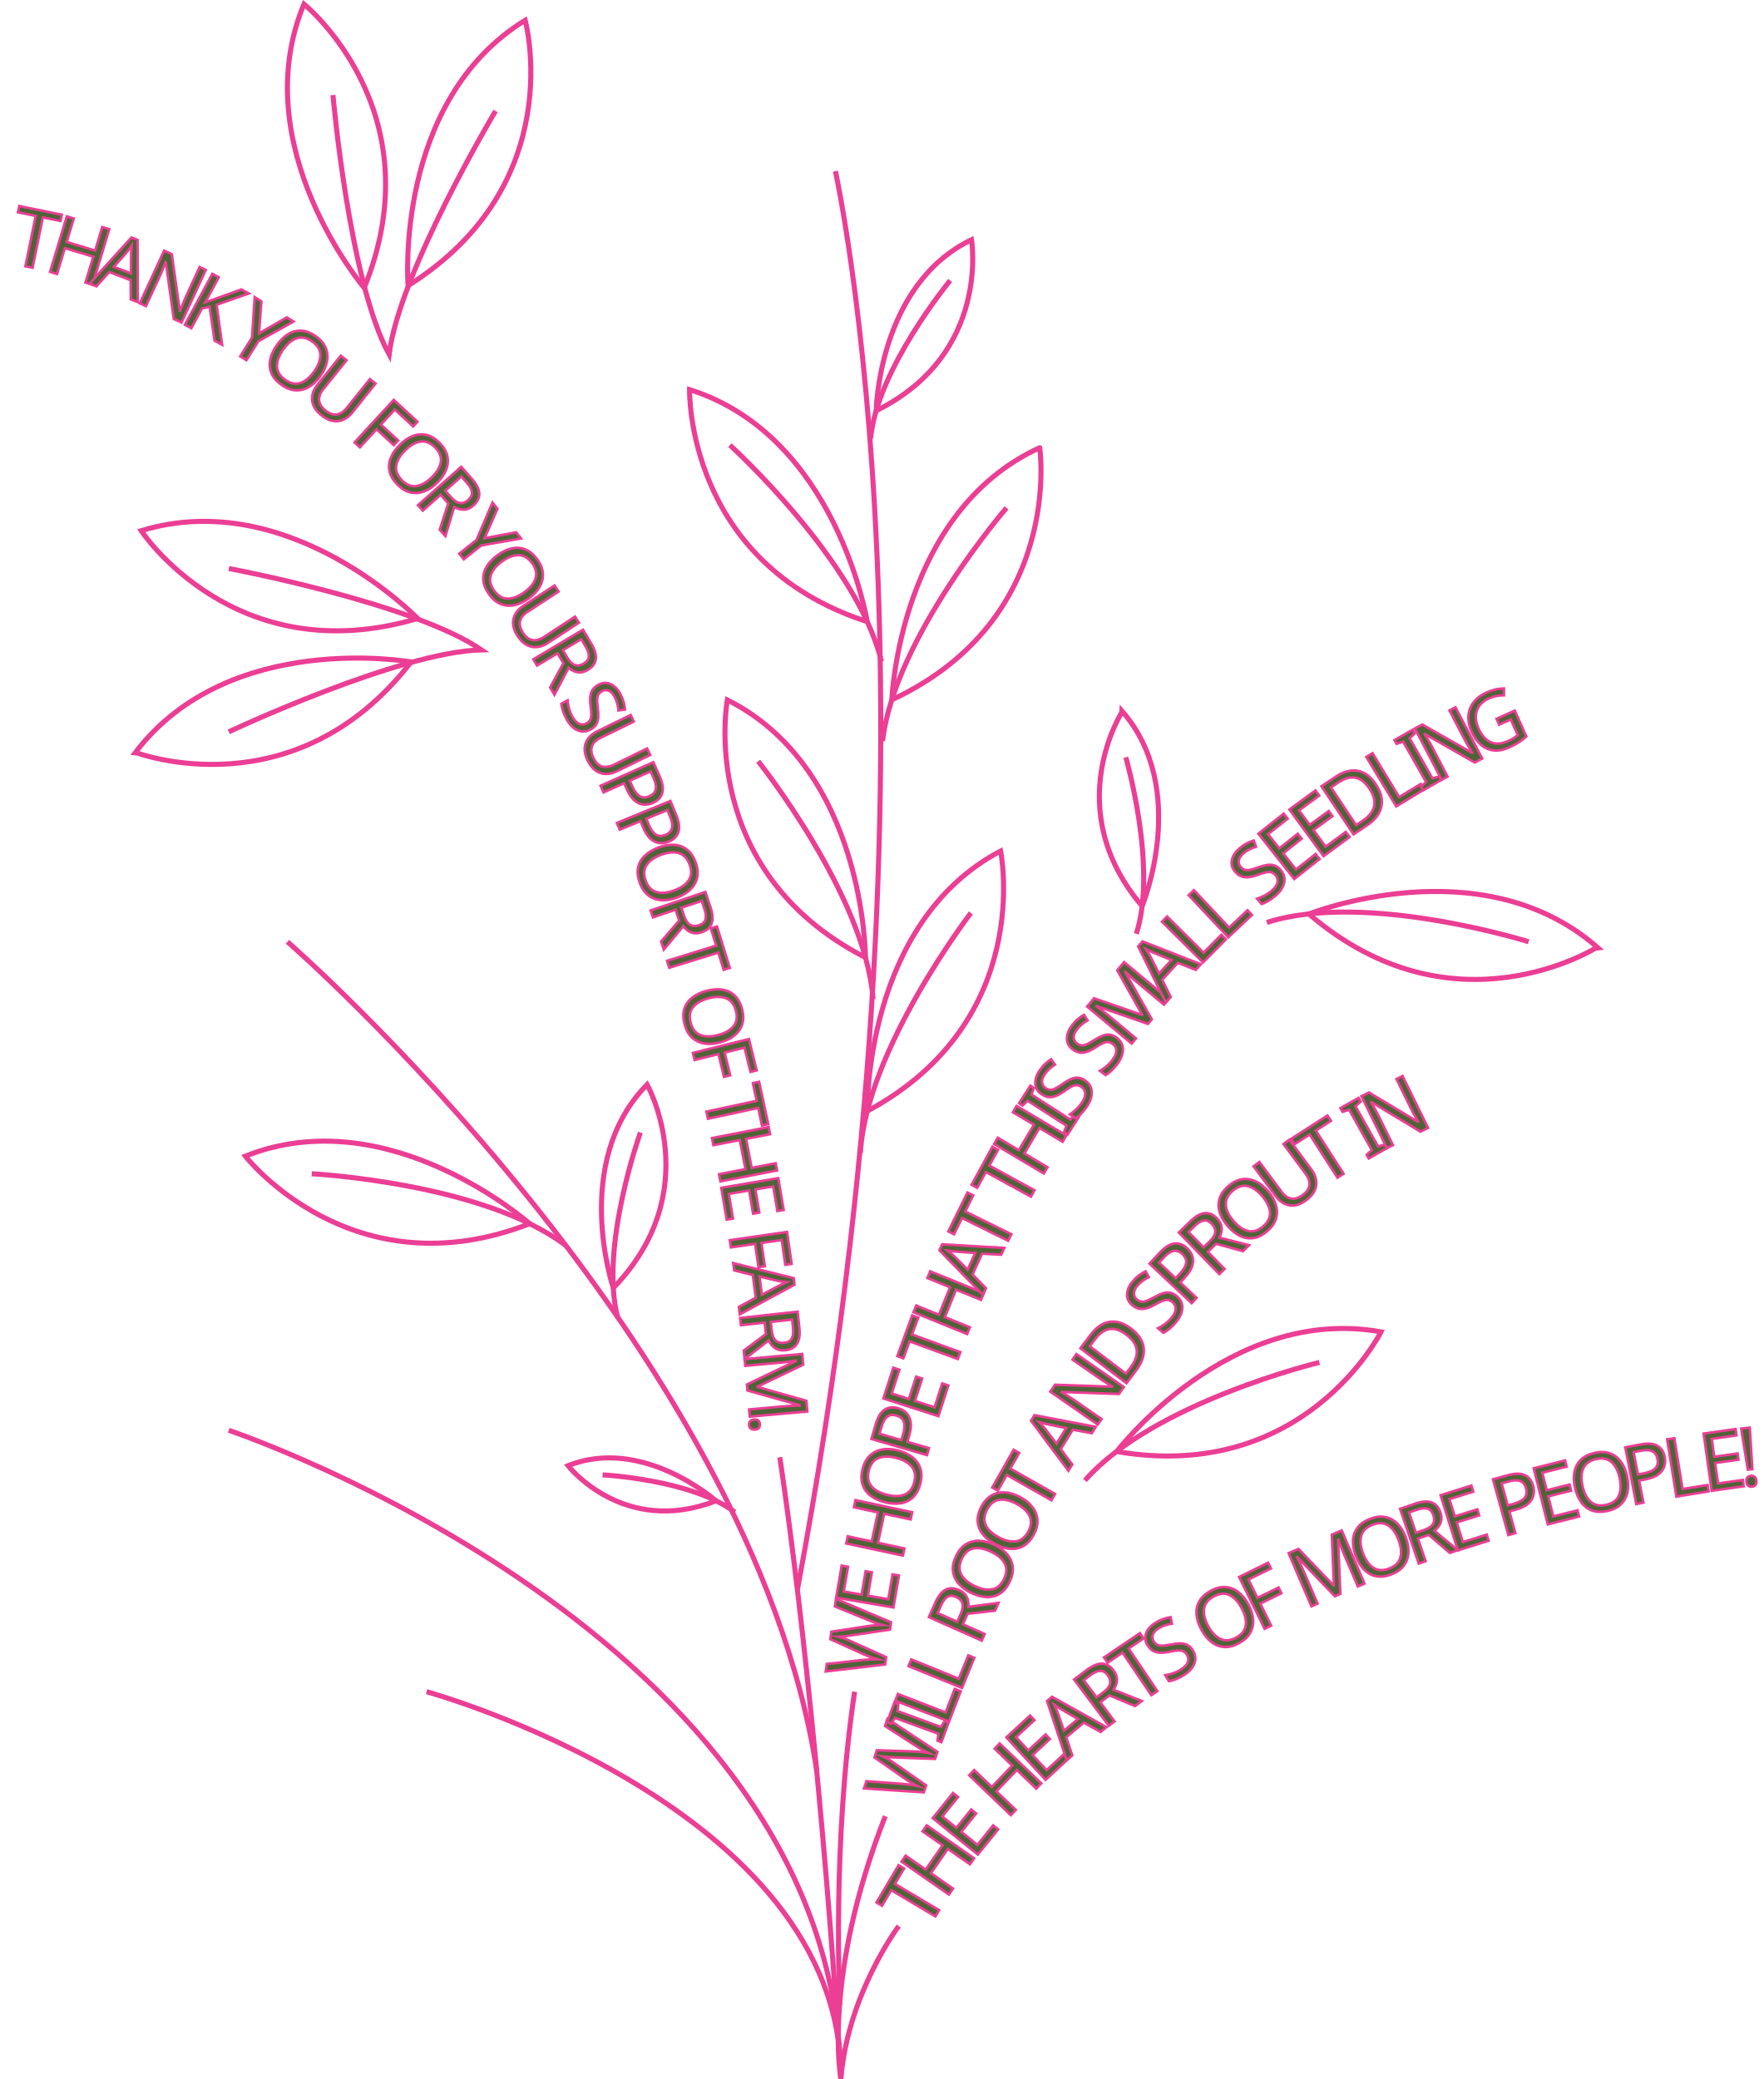
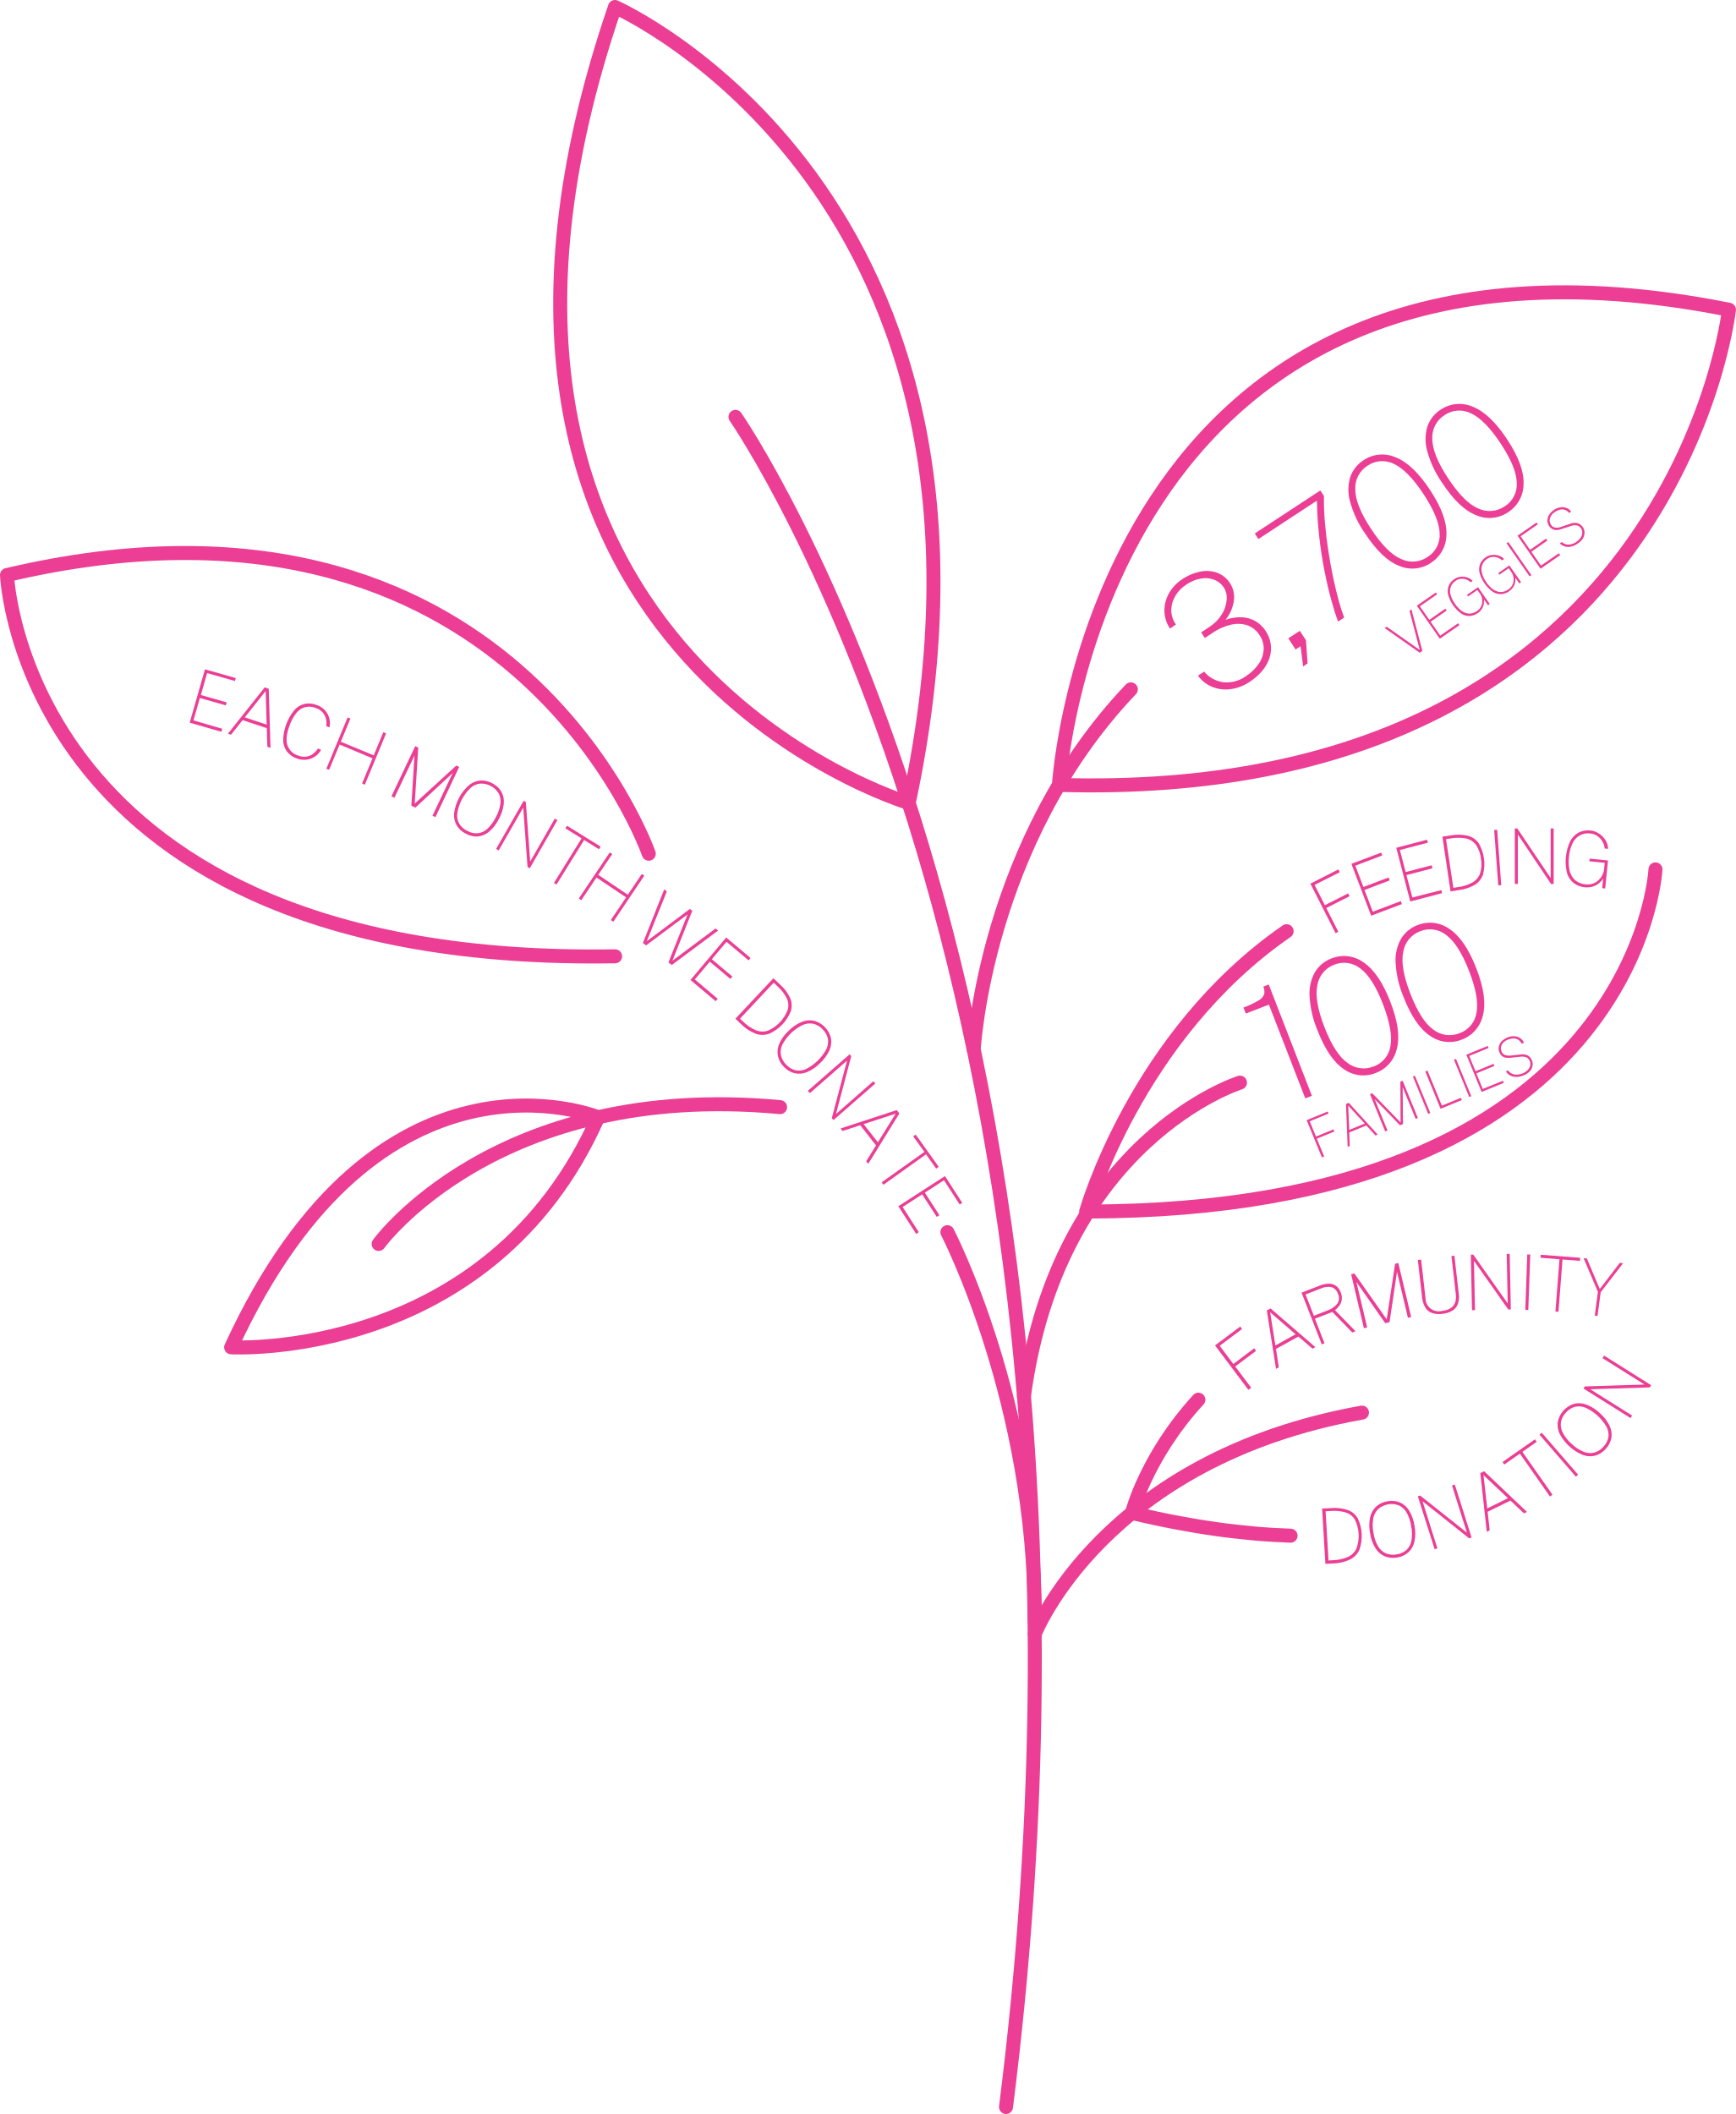
- <svg xmlns="http://www.w3.org/2000/svg" viewBox="0 0 697.12 822.04">
+ <svg xmlns="http://www.w3.org/2000/svg" viewBox="0 0 620.19 755.25">
  <defs>
-     <style>.cls-1{fill:none;stroke-width:2px;}.cls-1,.cls-10,.cls-11,.cls-12,.cls-13,.cls-14,.cls-15,.cls-16,.cls-17,.cls-18,.cls-19,.cls-2,.cls-20,.cls-21,.cls-22,.cls-23,.cls-24,.cls-25,.cls-26,.cls-27,.cls-28,.cls-29,.cls-3,.cls-30,.cls-31,.cls-32,.cls-33,.cls-4,.cls-5,.cls-6,.cls-7,.cls-8,.cls-9{stroke:#eb3e94;stroke-miterlimit:10;}.cls-2{font-size:32.01px;}.cls-10,.cls-11,.cls-12,.cls-13,.cls-14,.cls-15,.cls-16,.cls-17,.cls-18,.cls-19,.cls-2,.cls-20,.cls-21,.cls-22,.cls-23,.cls-24,.cls-25,.cls-26,.cls-27,.cls-28,.cls-29,.cls-3,.cls-30,.cls-31,.cls-32,.cls-33,.cls-4,.cls-5,.cls-6,.cls-7,.cls-8,.cls-9{fill:#4f6337;font-family:MyriadPro-Regular, Myriad Pro;}.cls-3{font-size:32.01px;}.cls-4{font-size:32.01px;}.cls-5{font-size:32.01px;}.cls-6{font-size:32.01px;}.cls-7{font-size:32.01px;}.cls-8{font-size:32.01px;}.cls-9{font-size:32.01px;}.cls-10{font-size:32.01px;}.cls-11{font-size:32.01px;}.cls-12{font-size:32.01px;}.cls-13{font-size:32.01px;}.cls-14{font-size:32.01px;}.cls-15{font-size:32.01px;}.cls-16{font-size:32.01px;}.cls-17{font-size:32.01px;}.cls-18{font-size:32.01px;}.cls-19{font-size:32.01px;}.cls-20{font-size:32.01px;}.cls-21{font-size:32.01px;}.cls-22{font-size:32.01px;}.cls-23{font-size:32.01px;}.cls-24{font-size:32.01px;}.cls-25{font-size:32.01px;}.cls-26{font-size:32.01px;}.cls-27{font-size:32.01px;}.cls-28{font-size:32.01px;}.cls-29{font-size:32.01px;}.cls-30{font-size:32.01px;}.cls-31{font-size:32.01px;}.cls-32{font-size:32.01px;}.cls-33{font-size:32.01px;}</style>
+     <style>.cls-1{fill:#eb3e94;}.cls-2{fill:none;stroke:#eb3e94;stroke-linecap:round;stroke-linejoin:round;stroke-width:5px;}</style>
  </defs>
  <g id="Layer_2" data-name="Layer 2">
-     <g id="Layer_1-2" data-name="Layer 1">
-       <path class="cls-1" d="M168.65,668.9s164.42,45.28,163.8,153" />
-       <path class="cls-1" d="M90.43,565.54s239.31,80.21,242,256.32" />
-       <path class="cls-1" d="M355.34,761.56s-20.07,26.61-22.89,60.3" />
-       <path class="cls-1" d="M113.64,372.37S297.41,532.3,322.89,700" />
-       <path class="cls-1" d="M330.29,67.68s49,220.84-15,560.72" />
-       <path class="cls-1" d="M332.45,821.86S325,782,350,718.13" />
-       <text class="cls-2" transform="matrix(0.32, -0.95, 0.95, 0.32, 363.19, 714.82)">W</text>
-       <text class="cls-3" transform="translate(371.76 690.05) rotate(-69.86)">I</text>
-       <text class="cls-4" transform="matrix(0.36, -0.93, 0.93, 0.36, 374.09, 683.59)">L</text>
-       <text class="cls-5" transform="translate(379.18 670.29) rotate(-67.85)">L</text>
-       <text class="cls-6" transform="translate(384.6 657.05) rotate(-66.99)"> </text>
-       <text class="cls-7" transform="translate(386.87 651.55) rotate(-66.02)">R</text>
-       <text class="cls-8" transform="translate(393.48 636.57) rotate(-64.3)">O</text>
-       <text class="cls-2" transform="matrix(0.47, -0.88, 0.88, 0.47, 402.57, 617.62)">O</text>
-       <text class="cls-6" transform="translate(412.03 599.7) rotate(-60.44)">T</text>
-       <text class="cls-2" transform="translate(419.47 586.64) rotate(-59.28)"> </text>
-       <text class="cls-3" transform="matrix(0.53, -0.85, 0.85, 0.53, 422.4, 581.53)">A</text>
-       <text class="cls-9" transform="matrix(0.57, -0.82, 0.82, 0.57, 432.22, 565.83)">N</text>
-       <text class="cls-4" transform="translate(443.47 549.4) rotate(-52.78)">D</text>
-       <text class="cls-10" transform="matrix(0.63, -0.78, 0.78, 0.63, 455.83, 533.3)"> </text>
-       <text class="cls-2" transform="matrix(0.65, -0.76, 0.76, 0.65, 459.47, 528.71)">S</text>
-       <text class="cls-11" transform="translate(469 517.55) rotate(-46.83)">P</text>
-       <text class="cls-12" transform="matrix(0.72, -0.7, 0.7, 0.72, 479.83, 505.96)">R</text>
-       <text class="cls-13" transform="matrix(0.76, -0.65, 0.65, 0.76, 491.29, 494.7)">O</text>
-       <text class="cls-3" transform="translate(506.93 481.23) rotate(-36.62)">U</text>
-       <text class="cls-14" transform="matrix(0.84, -0.54, 0.54, 0.84, 522.52, 469.69)">T</text>
-       <text class="cls-15" transform="translate(534.99 461.68) rotate(-30.68)"> </text>
-       <text class="cls-16" transform="matrix(0.87, -0.49, 0.49, 0.87, 540.03, 458.67)">I</text>
-       <text class="cls-17" transform="translate(545.55 455.33) rotate(-26.16)">N</text>
-       <path class="cls-1" d="M332.06,792.67s-3.22-63.31,5.82-123.77" />
-       <text class="cls-11" transform="matrix(0.14, -0.99, 0.99, 0.14, 349.04, 664.49)">W</text>
-       <text class="cls-18" transform="matrix(0.17, -0.99, 0.99, 0.17, 352.7, 638.67)">E</text>
-       <text class="cls-19" transform="translate(355.28 623.98) rotate(-79.18)"> </text>
-       <text class="cls-20" transform="matrix(0.21, -0.98, 0.98, 0.21, 356.31, 618.13)">H</text>
-       <text class="cls-2" transform="matrix(0.25, -0.97, 0.97, 0.25, 360.43, 598.74)">O</text>
-       <text class="cls-7" transform="matrix(0.28, -0.96, 0.96, 0.28, 365.61, 578.35)">P</text>
-       <text class="cls-21" transform="translate(370.07 562.92) rotate(-72.15)">E</text>
-       <text class="cls-22" transform="translate(374.68 548.75) rotate(-70.97)"> </text>
-       <text class="cls-22" transform="translate(376.13 544.36) rotate(-69.92)">T</text>
-       <text class="cls-6" transform="translate(381.18 530.36) rotate(-67.88)">H</text>
-       <text class="cls-23" transform="translate(388.62 512.01) rotate(-65.56)">A</text>
-       <text class="cls-11" transform="translate(395.29 497.29) rotate(-63.79)">T</text>
-       <text class="cls-6" transform="matrix(0.46, -0.89, 0.89, 0.46, 401.95, 483.84)"> </text>
-       <text class="cls-3" transform="translate(404.03 479.71) rotate(-61.3)">T</text>
-       <text class="cls-7" transform="matrix(0.51, -0.86, 0.86, 0.51, 411.09, 466.67)">H</text>
-       <text class="cls-23" transform="matrix(0.54, -0.84, 0.84, 0.54, 421.39, 449.66)">I</text>
-       <text class="cls-21" transform="translate(424.99 443.94) rotate(-55.86)">S</text>
-       <text class="cls-3" transform="matrix(0.58, -0.81, 0.81, 0.58, 433.38, 431.63)"> </text>
-       <text class="cls-7" transform="translate(436.73 426.84) rotate(-53.07)">S</text>
-       <text class="cls-24" transform="matrix(0.64, -0.77, 0.77, 0.64, 445.43, 415.02)">M</text>
-       <text class="cls-18" transform="matrix(0.68, -0.74, 0.74, 0.68, 460.89, 396.39)">A</text>
-       <text class="cls-5" transform="translate(473.44 382.75) rotate(-45.22)">L</text>
-       <text class="cls-14" transform="translate(483.35 372.73) rotate(-43.26)">L</text>
-       <text class="cls-21" transform="translate(493.72 363.03) rotate(-41.85)"> </text>
-       <text class="cls-18" transform="translate(498.04 359.07) rotate(-40.4)">S</text>
-       <text class="cls-25" transform="translate(509.25 349.5) rotate(-38.32)">E</text>
-       <text class="cls-26" transform="translate(520.78 340.36) rotate(-36.24)">E</text>
-       <text class="cls-22" transform="translate(532.55 331.63) rotate(-33.73)">D</text>
-       <text class="cls-27" transform="translate(549.37 320.45) rotate(-31.22)">L</text>
-       <text class="cls-12" transform="translate(561.51 313.14) rotate(-29.64)">I</text>
-       <text class="cls-5" transform="translate(567.2 309.74) rotate(-27.54)">N</text>
-       <text class="cls-24" transform="translate(584.71 300.55) rotate(-24.15)">G</text>
-       <path class="cls-1" d="M348.49,261.55C338.84,221.62,288.57,176,288.57,176" />
-       <path class="cls-1" d="M342.87,245.81s-12-73.41-70.24-91.76C272.63,154.05,271,222.51,342.87,245.81Z" />
-       <path class="cls-1" d="M449.24,369.24c8.52-26.16-4.14-69.8-4.14-69.8" />
-       <path class="cls-1" d="M451.56,358.29s19-46.06-7.83-77C443.73,281.3,418.78,319.78,451.56,358.29Z" />
-       <path class="cls-1" d="M344.2,173.36c2.54-27.4,31.45-62.45,31.45-62.45" />
-       <path class="cls-1" d="M346.41,162.39s.84-49.8,37.68-67.6C384.09,94.79,391.76,140,346.41,162.39Z" />
-       <path class="cls-1" d="M244.19,520.92c-7.22-28.07,9-73.11,9-73.11" />
-       <path class="cls-1" d="M242.48,509.26s-16.86-49.69,13.36-80.43C255.84,428.83,279.51,471,242.48,509.26Z" />
-       <path class="cls-1" d="M290.52,597.92c-17-12.92-52.28-14.76-52.28-14.76" />
-       <path class="cls-1" d="M283.08,593.43s-29-25.66-58.5-13.9C224.58,579.53,246.45,607.66,283.08,593.43Z" />
-       <path class="cls-1" d="M223.72,492.49C191,467.65,123.24,464.11,123.24,464.11" />
-       <path class="cls-1" d="M209.42,483.85S153.75,434.53,97,457.14C97,457.14,139,511.21,209.42,483.85Z" />
-       <path class="cls-1" d="M345.18,395c-3.12-41-45.42-94-45.42-94" />
-       <path class="cls-1" d="M342.16,378.61s0-74.38-54.6-101.85C287.56,276.76,275,344.08,342.16,378.61Z" />
-       <path class="cls-1" d="M340.17,455.82c2.36-41,43.68-94.84,43.68-94.84" />
-       <path class="cls-1" d="M342.89,439.33S341.54,365,395.6,336.49C395.6,336.49,409.4,403.57,342.89,439.33Z" />
-       <path class="cls-1" d="M348.94,293c4.69-40.81,49-92.2,49-92.2" />
-       <path class="cls-1" d="M352.59,276.71s2.89-74.33,58.48-99.68C411.07,177,421,244.79,352.59,276.71Z" />
-       <path class="cls-1" d="M428.94,585.36c27.09-30.88,92.71-46.67,92.71-46.67" />
-       <path class="cls-1" d="M441.5,573.94S485.85,515.81,546,526.62C546,526.62,515.94,586.67,441.5,573.94Z" />
-       <path class="cls-1" d="M500.84,364.75c39.12-12.57,103.52,7.62,103.52,7.62" />
-       <path class="cls-1" d="M517.49,361.4s67.92-27.07,114,13.12C631.44,374.52,574.8,410.59,517.49,361.4Z" />
-       <path class="cls-1" d="M161.34,112.94S155.62,40.05,207.64,8C207.64,8,225.3,72.79,161.34,112.94Z" />
-       <path class="cls-1" d="M131.64,37.58s6.46,73.85,22.2,102.57c4-32.5,42.08-96.27,42.08-96.27" />
-       <path class="cls-1" d="M144,113.82S96.71,58,120.18,1.62C120.18,1.62,172.38,43.85,144,113.82Z" />
-       <path class="cls-1" d="M162.55,261.74s-72-12.85-109,35.77C53.57,297.51,116.31,321.45,162.55,261.74Z" />
-       <path class="cls-1" d="M90.48,224.79s72.85,13.68,99.89,32.17c-32.74.81-99.94,32.41-99.94,32.41" />
-       <path class="cls-1" d="M165.14,244.55S114.26,192,55.82,209.84C55.82,209.84,92.71,266,165.14,244.55Z" />
-       <text class="cls-10" transform="matrix(0.51, -0.86, 0.86, 0.51, 366.03, 764.17)">T</text>
-       <text class="cls-28" transform="matrix(0.57, -0.82, 0.82, 0.57, 373.39, 751.66)">H</text>
-       <text class="cls-2" transform="matrix(0.63, -0.78, 0.78, 0.63, 384.63, 735.72)">E</text>
-       <text class="cls-12" transform="matrix(0.66, -0.75, 0.75, 0.66, 393.9, 724.34)"> </text>
-       <text class="cls-5" transform="matrix(0.69, -0.72, 0.72, 0.69, 397.48, 719.96)">H</text>
-       <text class="cls-14" transform="translate(411.1 705.86) rotate(-42.72)">E</text>
-       <text class="cls-3" transform="translate(421.71 695.95) rotate(-39.63)">A</text>
-       <text class="cls-29" transform="matrix(0.8, -0.6, 0.6, 0.8, 435.88, 684.23)">R</text>
-       <text class="cls-2" transform="translate(449.02 674.46) rotate(-34.06)">T</text>
-       <text class="cls-12" transform="translate(461.16 666.23) rotate(-31.83)">S</text>
-       <text class="cls-10" transform="matrix(0.86, -0.51, 0.51, 0.86, 473.79, 658.44)"> </text>
-       <text class="cls-6" transform="translate(478.74 655.39) rotate(-28.5)">O</text>
-       <text class="cls-4" transform="translate(497.2 645.42) rotate(-26.22)">F</text>
-       <text class="cls-15" transform="translate(510.42 638.95) rotate(-24.97)"> </text>
-       <text class="cls-5" transform="translate(515.62 636.36) rotate(-23.2)">M</text>
-       <text class="cls-3" transform="translate(538.27 626.67) rotate(-20.75)">O</text>
-       <text class="cls-15" transform="translate(557.98 619.23) rotate(-18.88)">R</text>
-       <text class="cls-2" transform="translate(573.41 613.95) rotate(-17.39)">E</text>
-       <text class="cls-14" transform="translate(587.65 609.53) rotate(-16.43)"> </text>
-       <text class="cls-20" transform="translate(593.35 607.79) rotate(-15.43)">P</text>
-       <text class="cls-18" transform="translate(608.91 603.49) rotate(-14.06)">E</text>
-       <text class="cls-30" transform="translate(623.27 599.84) rotate(-12.5)">O</text>
-       <text class="cls-11" transform="matrix(0.98, -0.19, 0.19, 0.98, 643.87, 595.29)">P</text>
-       <text class="cls-3" transform="matrix(0.99, -0.16, 0.16, 0.99, 659.7, 592.25)">L</text>
-       <text class="cls-15" transform="matrix(0.99, -0.14, 0.14, 0.99, 673.67, 589.9)">E</text>
-       <text class="cls-11" transform="translate(688.36 587.88) rotate(-6.41)">!</text>
-       <path class="cls-1" d="M308.31,576.2c10,67,19.23,164.88,24.14,245.66" />
-       <text class="cls-26" transform="matrix(0.98, 0.2, -0.2, 0.98, 2.74, 103.81)">T</text>
-       <text class="cls-6" transform="matrix(0.96, 0.29, -0.29, 0.96, 16.8, 106.6)">H</text>
-       <text class="cls-18" transform="translate(35.41 112.15) rotate(20.95)">A</text>
-       <text class="cls-10" transform="matrix(0.91, 0.42, -0.42, 0.91, 52.46, 118.61)">N</text>
-       <text class="cls-2" transform="translate(70.37 126.93) rotate(28.32)">K</text>
-       <text class="cls-14" transform="translate(84.72 134.74) rotate(30.39)"> </text>
-       <text class="cls-5" transform="translate(88.53 136.84) rotate(32.16)">Y</text>
-       <text class="cls-11" transform="translate(101.25 144.69) rotate(35.28)">O</text>
-       <text class="cls-10" transform="translate(118.19 156.66) rotate(38.78)">U</text>
-       <text class="cls-6" transform="translate(133.46 169.07) rotate(40.94)"> </text>
-       <text class="cls-4" transform="translate(137.9 172.82) rotate(42.65)">F</text>
-       <text class="cls-27" transform="matrix(0.7, 0.71, -0.71, 0.7, 148.58, 182.51)">O</text>
-       <text class="cls-14" transform="translate(163.18 197.43) rotate(48.42)">R</text>
-       <text class="cls-20" transform="matrix(0.64, 0.77, -0.77, 0.64, 173.93, 209.63)"> </text>
-       <text class="cls-11" transform="translate(176.82 212.94) rotate(51.54)">Y</text>
-       <text class="cls-22" transform="translate(186.27 224.68) rotate(54.05)">O</text>
-       <text class="cls-14" transform="translate(198.54 241.58) rotate(56.84)">U</text>
-       <text class="cls-31" transform="translate(209.26 258.02) rotate(59.19)">R</text>
-       <text class="cls-2" transform="translate(217.56 272.05) rotate(60.6)"> </text>
-       <text class="cls-26" transform="matrix(0.47, 0.88, -0.88, 0.47, 220.52, 277.17)">S</text>
-       <text class="cls-14" transform="translate(227.53 290.16) rotate(63.92)">U</text>
-       <text class="cls-26" transform="translate(236.17 307.85) rotate(65.93)">P</text>
-       <text class="cls-21" transform="translate(242.73 322.51) rotate(67.65)">P</text>
-       <text class="cls-14" transform="translate(248.88 337.3) rotate(69.54)">O</text>
-       <text class="cls-15" transform="translate(256.22 357.05) rotate(71.34)">R</text>
-       <text class="cls-20" transform="translate(261.53 372.78) rotate(72.81)">T</text>
-       <text class="cls-12" transform="matrix(0.28, 0.96, -0.96, 0.28, 265.96, 387.22)"> </text>
-       <text class="cls-22" transform="translate(267.7 392.89) rotate(74.9)">O</text>
-       <text class="cls-26" transform="matrix(0.24, 0.97, -0.97, 0.24, 273.18, 413.31)">F</text>
-       <text class="cls-11" transform="translate(276.63 427.66) rotate(77.17)"> </text>
-       <text class="cls-24" transform="translate(277.72 432.24) rotate(77.88)">T</text>
-       <text class="cls-24" transform="matrix(0.19, 0.98, -0.98, 0.19, 280.91, 446.94)">H</text>
-       <text class="cls-32" transform="translate(284.65 466.59) rotate(80.38)">E</text>
-       <text class="cls-33" transform="translate(287.13 481.36) rotate(81.09)"> </text>
-       <text class="cls-21" transform="translate(288.09 487.3) rotate(81.77)">F</text>
-       <text class="cls-18" transform="translate(289.89 499.44) rotate(82.67)">A</text>
-       <text class="cls-25" transform="translate(292.28 518.04) rotate(83.73)">R</text>
-       <text class="cls-25" transform="translate(294.12 534.3) rotate(84.91)">M</text>
-       <text class="cls-3" transform="translate(296.27 559.12) rotate(85.75)">.</text>
+     <g id="PT">
+       <path class="cls-1" d="M67.77,258.18l5.46-19.06,11,3.13-.31,1.05L74,240.47l-2.24,7.83L81,250.94,80.64,252l-9.23-2.64-2.29,8,10.28,3-.31,1.08Z" />
+       <path class="cls-1" d="M81.44,262.12l13.12-16.54,1.45.48.63,21.11-1.12-.37-.2-6.66-8.65-2.87-4.14,5.22Zm6-5.83,7.83,2.59-.36-12Z" />
+       <path class="cls-1" d="M106.11,271a7.8,7.8,0,0,1-3.65-2.58,7.06,7.06,0,0,1-1.3-4.12,17.93,17.93,0,0,1,3.92-10.52,7.13,7.13,0,0,1,3.69-2.3,7.59,7.59,0,0,1,4.45.42,6.82,6.82,0,0,1,3,2,6.72,6.72,0,0,1,1.47,2.9,6.21,6.21,0,0,1,0,3.06l-1.13-.42a6.74,6.74,0,0,0-.08-2.57,5.51,5.51,0,0,0-1.17-2.31,5.72,5.72,0,0,0-2.42-1.61,6.53,6.53,0,0,0-3.82-.35,6.07,6.07,0,0,0-3.14,2.07,14.78,14.78,0,0,0-2.46,4.49q-1.6,4.27-.82,6.95a5.83,5.83,0,0,0,3.91,3.83,5.61,5.61,0,0,0,2.88.37,5.31,5.31,0,0,0,2.39-1,6.72,6.72,0,0,0,1.75-1.89l1.13.42a6.22,6.22,0,0,1-1.39,1.82,7,7,0,0,1-2,1.27,6.62,6.62,0,0,1-2.45.51A7,7,0,0,1,106.11,271Z" />
+       <path class="cls-1" d="M116.6,274.64l7.59-18.33,1,.41L121.76,265l11.76,4.86,3.42-8.26,1,.41-7.59,18.33-1-.41,3.74-9L121.33,266l-3.74,9Z" />
+       <path class="cls-1" d="M139.85,284.49l8.49-17.92,1.09.52-1.26,20L163,273.51l1.06.5-8.5,17.92-1.06-.5,7.24-15.27-13.34,12.37-1.44-.68,1.13-17.92L140.91,285Z" />
+       <path class="cls-1" d="M166.41,297.84a7.87,7.87,0,0,1-3.28-3,7.39,7.39,0,0,1-.89-4.33,16.3,16.3,0,0,1,5.19-9.9,7.48,7.48,0,0,1,4.08-1.76,7.79,7.79,0,0,1,4.36,1,7.69,7.69,0,0,1,3.26,3,7.44,7.44,0,0,1,.85,4.33,14.59,14.59,0,0,1-1.76,5.42,14.28,14.28,0,0,1-3.44,4.49,7.44,7.44,0,0,1-4,1.75A7.74,7.74,0,0,1,166.41,297.84Zm.52-1a6.72,6.72,0,0,0,3.77.86,6,6,0,0,0,3.42-1.59,14.23,14.23,0,0,0,3-4.11,14.05,14.05,0,0,0,1.66-4.87,6.2,6.2,0,0,0-.64-3.74,7.39,7.39,0,0,0-6.59-3.45,6.25,6.25,0,0,0-3.49,1.6,16.11,16.11,0,0,0-4.69,9,6,6,0,0,0,.69,3.73A6.77,6.77,0,0,0,166.93,296.84Z" />
+       <path class="cls-1" d="M177.24,303.29l9.85-17.21.77.44,1.56,21.28,8.79-15.35.93.53-9.86,17.21-.81-.46-1.54-21.21-8.77,15.31Z" />
+       <path class="cls-1" d="M197.9,315.45l9.88-15.92L202,295.94l.58-.93,12,7.45-.58.94-5.31-3.3L198.82,316Z" />
+       <path class="cls-1" d="M206.78,321l11.06-16.47.89.6-5,7.42,10.57,7.1,5-7.42.89.6L219.12,329.3l-.89-.6,5.45-8.1-10.57-7.1-5.44,8.1Z" />
+       <path class="cls-1" d="M229.69,336.89l7.61-19.15.94.72-7.16,17.79,15.39-11.51.86.65-7.1,17.84,15.4-11.51.94.72L240,344.75l-1.19-.91,6.83-17.15-14.82,11.06Z" />
+       <path class="cls-1" d="M246.68,350.11l12.76-15.18,8.71,7.33-.7.84-7.9-6.64-5.24,6.24,7.35,6.18-.72.86-7.35-6.18-5.35,6.36,8.17,6.91-.72.86Z" />
+       <path class="cls-1" d="M262.74,363.94l13.58-14.46.22.22.53.51.76.72.87.82a14.47,14.47,0,0,1,3.61,4.86,6.76,6.76,0,0,1,.23,4.62,14.71,14.71,0,0,1-7.73,8.08,7.13,7.13,0,0,1-4.82,0,14.86,14.86,0,0,1-5.13-3.35Zm1.63,0,1.2,1.13a14.69,14.69,0,0,0,4.5,3,6.19,6.19,0,0,0,4.26.16,13.16,13.16,0,0,0,7.16-7.67,6,6,0,0,0-.53-4.16,15.21,15.21,0,0,0-3.23-4.08l-1.32-1.24Z" />
+       <path class="cls-1" d="M280.08,381.16a8,8,0,0,1-2.17-3.91,7.39,7.39,0,0,1,.51-4.39,13.89,13.89,0,0,1,3.32-4.58,14.07,14.07,0,0,1,4.71-3.2,7.42,7.42,0,0,1,4.42-.39,8.49,8.49,0,0,1,6,6.17,7.47,7.47,0,0,1-.55,4.38,14.65,14.65,0,0,1-3.37,4.6,14.33,14.33,0,0,1-4.66,3.19,7.45,7.45,0,0,1-4.38.4A7.78,7.78,0,0,1,280.08,381.16Zm.81-.79a6.71,6.71,0,0,0,3.31,2,6,6,0,0,0,3.75-.44,16.86,16.86,0,0,0,7.26-7.06,6.14,6.14,0,0,0,.56-3.76,6.53,6.53,0,0,0-1.86-3.36,6.71,6.71,0,0,0-3.32-2,6.35,6.35,0,0,0-3.81.43,16.26,16.26,0,0,0-7.26,7A6.13,6.13,0,0,0,279,377,6.74,6.74,0,0,0,280.89,380.37Z" />
+       <path class="cls-1" d="M288.61,389.72l14.93-13.06.58.66L298.66,398,312,386.3l.71.8-14.93,13.06-.61-.7,5.45-20.55-13.27,11.61Z" />
+       <path class="cls-1" d="M300.3,403.16l20.07-6.56.94,1.19-11.11,18-.73-.93,3.5-5.66L307.34,402,301,404.06Zm8.23-1.56,5.11,6.49L320,397.87Z" />
+       <path class="cls-1" d="M315,422.39l15.26-10.87-4-5.54.89-.64,8.21,11.52-.9.64-3.62-5.1L315.6,423.28Z" />
+       <path class="cls-1" d="M320.94,430.94l16.65-10.77,6.19,9.56-.93.59-5.6-8.66-6.84,4.43,5.21,8.06-.94.61-5.21-8.06-7,4.51,5.78,9-.94.61Z" />
+       <path class="cls-1" d="M446.14,243.81a15.93,15.93,0,0,1-6.51,2.4,13,13,0,0,1-6.44-.77,11.66,11.66,0,0,1-5.19-4.05l2.2-1.44a10.74,10.74,0,0,0,6.84,3.78,11.62,11.62,0,0,0,8-2.11,16,16,0,0,0,4.69-4.51,10,10,0,0,0,1.74-5.13,8.24,8.24,0,0,0-1.44-5,8.51,8.51,0,0,0-4.55-3.64,10.8,10.8,0,0,0-5.85-.13,19.47,19.47,0,0,0-6.17,2.72l-3,2-1.33-2,3-2a13.89,13.89,0,0,0,4.35-4.39,11.71,11.71,0,0,0,1.77-5.17,7,7,0,0,0-1.06-4.55,7.18,7.18,0,0,0-3.13-2.59,8.74,8.74,0,0,0-4.69-.59,13.45,13.45,0,0,0-5.72,2.33,12.22,12.22,0,0,0-3.59,3.67,10.27,10.27,0,0,0-1.61,5,9,9,0,0,0,1.66,5.48L418,224.55a11.51,11.51,0,0,1-2-6.41,12.63,12.63,0,0,1,1.68-6.26,14.19,14.19,0,0,1,4.62-4.89,17.86,17.86,0,0,1,6.69-2.81,11.17,11.17,0,0,1,6,.5,9.25,9.25,0,0,1,4.46,3.69,9.11,9.11,0,0,1,1.39,6.11,13.94,13.94,0,0,1-3,6.94,16.11,16.11,0,0,1,5.91-.89,10.73,10.73,0,0,1,4.84,1.41,10.86,10.86,0,0,1,3.58,3.47,11.43,11.43,0,0,1,1.82,4.7,11.07,11.07,0,0,1-.43,4.9,14,14,0,0,1-2.64,4.7A20.89,20.89,0,0,1,446.14,243.81Z" />
+       <path class="cls-1" d="M465.57,238.1l-.93-7.22-1.78,1.17-2.59-4,4.1-2.68,2.2,3.35.58,8.3Z" />
+       <path class="cls-1" d="M478.05,222.08q-1.17-3.12-2.46-7.81t-2.42-10.43q-1.14-5.76-1.86-12.14a127.54,127.54,0,0,1-.82-12.85l-20.91,13.73-1.29-2,23.42-15.37,1.29,2a92.23,92.23,0,0,0,.35,9.51q.43,5,1.2,10t1.73,9.63q1,4.59,2,8.28a61.19,61.19,0,0,0,1.94,6Z" />
+       <path class="cls-1" d="M511.22,201.08a11.85,11.85,0,0,1-11.38,1.07q-6.13-2.39-12.2-11.63a36.85,36.85,0,0,1-5.31-11.31,15.69,15.69,0,0,1,.08-8.82,11.64,11.64,0,0,1,4.78-6,11.87,11.87,0,0,1,11.43-1q6.21,2.42,12.33,11.73t5.8,15.91A12,12,0,0,1,511.22,201.08ZM510,199a9.19,9.19,0,0,0,4.34-8.38q-.11-5.48-5.7-14T498,165.73a9.3,9.3,0,0,0-9.44.65,9.45,9.45,0,0,0-4.37,8.45q0,5.55,5.65,14.14t10.68,10.72A9.47,9.47,0,0,0,510,199Z" />
+       <path class="cls-1" d="M538.78,183a11.82,11.82,0,0,1-11.38,1.07q-6.14-2.37-12.2-11.62a37,37,0,0,1-5.31-11.31,15.68,15.68,0,0,1,.08-8.82,11.64,11.64,0,0,1,4.78-6,11.87,11.87,0,0,1,11.43-1q6.21,2.42,12.33,11.74t5.8,15.91A11.93,11.93,0,0,1,538.78,183Zm-1.22-2.08a9.22,9.22,0,0,0,4.33-8.39q-.09-5.47-5.7-14t-10.68-10.87a9.28,9.28,0,0,0-9.43.65,9.39,9.39,0,0,0-4.37,8.44q0,5.57,5.65,14.14T528,181.6A9.51,9.51,0,0,0,537.56,180.9Z" />
+       <path class="cls-1" d="M507.21,233.19l-12.52-8.81.7-.49,11.84,8.31-3.67-14,.7-.49,3.9,14.81Z" />
+       <path class="cls-1" d="M514.39,228.2l-8.21-11.81,6.78-4.71.46.65-6.15,4.27,3.38,4.85,5.71-4,.47.67-5.72,4,3.44,4.95,6.39-4.41.46.67Z" />
+       <path class="cls-1" d="M528,219a5.57,5.57,0,0,1-3,1.08,5.21,5.21,0,0,1-3-.91,12.46,12.46,0,0,1-4.63-6.66,5.31,5.31,0,0,1,.18-3.18,5.49,5.49,0,0,1,2.06-2.47,4.5,4.5,0,0,1,1.63-.71,5.25,5.25,0,0,1,1.81-.1,5.18,5.18,0,0,1,1.71.48,4,4,0,0,1,1.36,1l-.72.5a4,4,0,0,0-1.56-1,4.47,4.47,0,0,0-1.92-.24,3.74,3.74,0,0,0-1.84.69,4.37,4.37,0,0,0-1.89,4.87,9.81,9.81,0,0,0,1.61,3.36,10.83,10.83,0,0,0,1.93,2.18,5.85,5.85,0,0,0,2,1.13,4.13,4.13,0,0,0,2,.12,4.93,4.93,0,0,0,1.91-.83,4.43,4.43,0,0,0,1.4-1.48,4.1,4.1,0,0,0,.52-1.68,4.68,4.68,0,0,0-.14-1.64,4.24,4.24,0,0,0-.61-1.34l-1-1.38-3.3,2.3-.4-.57,3.94-2.74,4.18,6-.64.44-1.43-2.05a5.41,5.41,0,0,1-.05,1.7,4.72,4.72,0,0,1-.66,1.64A5,5,0,0,1,528,219Z" />
+       <path class="cls-1" d="M539.23,211.18a5.58,5.58,0,0,1-3,1.09,5.21,5.21,0,0,1-3-.91,12.46,12.46,0,0,1-4.63-6.66,5.31,5.31,0,0,1,.18-3.18,5.51,5.51,0,0,1,2.06-2.48,4.48,4.48,0,0,1,1.63-.7,5.25,5.25,0,0,1,1.81-.1,5,5,0,0,1,1.71.48,3.87,3.87,0,0,1,1.36,1l-.72.5a3.92,3.92,0,0,0-1.56-1,4.45,4.45,0,0,0-1.92-.24,3.81,3.81,0,0,0-1.85.69,4.39,4.39,0,0,0-1.88,4.87A9.81,9.81,0,0,0,531,208a11.11,11.11,0,0,0,1.93,2.18,6,6,0,0,0,2,1.13,4.13,4.13,0,0,0,2,.12,4.93,4.93,0,0,0,1.91-.83,4.43,4.43,0,0,0,1.4-1.48,4.1,4.1,0,0,0,.52-1.69,4.62,4.62,0,0,0-.14-1.63,4.4,4.4,0,0,0-.61-1.35L539,203l-3.3,2.3-.4-.58,3.94-2.73,4.18,6-.64.44-1.43-2.06a5.12,5.12,0,0,1-.05,1.7,4.74,4.74,0,0,1-2.07,3.07Z" />
+       <path class="cls-1" d="M546.46,205.92l-8.21-11.82.63-.44,8.21,11.81Z" />
+       <path class="cls-1" d="M550.38,203.19l-8.21-11.81,6.78-4.71.45.65-6.14,4.27,3.37,4.85,5.72-4,.46.67-5.71,4,3.44,4.95,6.38-4.41.47.67Z" />
+       <path class="cls-1" d="M563.64,194.21a6.84,6.84,0,0,1-1.69.88,5.41,5.41,0,0,1-1.7.31,4.07,4.07,0,0,1-3-1.26l.72-.5a3.39,3.39,0,0,0,1.63.85,4,4,0,0,0,1.84-.08,5.82,5.82,0,0,0,3.27-2.33,3.55,3.55,0,0,0,.59-1.73,2.56,2.56,0,0,0-.49-1.65,2.44,2.44,0,0,0-1.42-1,4.08,4.08,0,0,0-2.25.24L557.94,189a6.85,6.85,0,0,1-1.66.35,3.12,3.12,0,0,1-1.52-.26,3.22,3.22,0,0,1-1.32-1.18,3.26,3.26,0,0,1-.61-1.94,4,4,0,0,1,.59-2,5.64,5.64,0,0,1,1.67-1.75,5.5,5.5,0,0,1,2.53-1,4.21,4.21,0,0,1,2.18.32,3.58,3.58,0,0,1,1.51,1.24l-.72.5a3.11,3.11,0,0,0-3.42-1.16,5.58,5.58,0,0,0-1.67.8,4,4,0,0,0-1.78,2.29,2.74,2.74,0,0,0,.41,2.3,2.17,2.17,0,0,0,1.54,1,4.8,4.8,0,0,0,2.09-.29l3.24-1.1a4.77,4.77,0,0,1,2-.31,3.08,3.08,0,0,1,1.46.48,3.73,3.73,0,0,1,1,1,3.43,3.43,0,0,1,.63,2,4,4,0,0,1-.59,2.11A6.2,6.2,0,0,1,563.64,194.21Z" />
+       <path class="cls-1" d="M472.28,413.5l-5.46-13.32,7.53-3.08.3.73-6.73,2.77,2.23,5.45,6.26-2.57.31.75-6.26,2.57,2.61,6.37Z" />
+       <path class="cls-1" d="M481.47,409.73l-.59-15.31,1-.42,10.32,11.32-.79.33-3.26-3.57-6.11,2.51.18,4.82Zm.55-6.05,5.54-2.27L481.68,395Z" />
+       <path class="cls-1" d="M494.9,404.22l-5.45-13.31.81-.33L500.37,401l-.06-14.57.79-.33,5.46,13.31-.79.33-4.65-11.34.12,13.2-1.07.43-9.06-9.36,4.59,11.2Z" />
+       <path class="cls-1" d="M510.24,397.94l-5.45-13.32.71-.29L511,397.64Z" />
+       <path class="cls-1" d="M514.66,396.12l-5.44-13.31.77-.32L515.13,395l6.79-2.79.32.8Z" />
+       <path class="cls-1" d="M524.91,391.92l-5.45-13.31.72-.29,5.45,13.31Z" />
+       <path class="cls-1" d="M529.33,390.11l-5.45-13.31,7.64-3.13.3.73-6.92,2.84,2.24,5.47,6.44-2.64.31.75-6.44,2.64,2.28,5.58,7.19-2.92.31.75Z" />
+       <path class="cls-1" d="M544.23,384.22a6.9,6.9,0,0,1-1.84.49,5.24,5.24,0,0,1-1.73-.07,4,4,0,0,1-1.51-.64,4.23,4.23,0,0,1-1.17-1.24l.81-.33a3.41,3.41,0,0,0,1.42,1.18,3.88,3.88,0,0,0,1.8.32,5.68,5.68,0,0,0,1.92-.43,5.25,5.25,0,0,0,1.78-1.14,3.48,3.48,0,0,0,.95-1.56,2.53,2.53,0,0,0-.12-1.71,2.42,2.42,0,0,0-1.16-1.31,4.11,4.11,0,0,0-2.25-.25l-3.33.36a6.83,6.83,0,0,1-1.7,0,3,3,0,0,1-1.43-.58,3.18,3.18,0,0,1-1-1.43,3.23,3.23,0,0,1-.18-2,4,4,0,0,1,1-1.86,5.67,5.67,0,0,1,2-1.34,5.6,5.6,0,0,1,2.7-.47,4.19,4.19,0,0,1,2.06.79,3.55,3.55,0,0,1,1.21,1.53l-.81.34a3.39,3.39,0,0,0-1.38-1.5,3.21,3.21,0,0,0-1.72-.37,5.41,5.41,0,0,0-1.79.41,4.05,4.05,0,0,0-2.24,1.85,2.72,2.72,0,0,0-.1,2.33,2.18,2.18,0,0,0,1.28,1.34,4.86,4.86,0,0,0,2.11.17l3.4-.37a4.6,4.6,0,0,1,2,.12,3.17,3.17,0,0,1,1.33.78,4,4,0,0,1,.78,1.2,3.41,3.41,0,0,1,.19,2,3.93,3.93,0,0,1-1,1.93A6.17,6.17,0,0,1,544.23,384.22Z" />
+       <path class="cls-1" d="M477.15,333.38l-9-17.7,10-5.07.5,1-9,4.54,3.67,7.24,8.32-4.21.51,1-8.32,4.22,4.29,8.46Z" />
+       <path class="cls-1" d="M489.86,327.15l-7.05-18.54,10.64-4,.39,1-9.64,3.67,2.9,7.61,9-3.41.4,1.05-9,3.42,2.95,7.76,10-3.77.4,1.05Z" />
+       <path class="cls-1" d="M503.84,322.07l-5-19.19,11-2.89.28,1.07-10,2.61,2.07,7.88,9.29-2.43.28,1.09-9.29,2.43,2.11,8L514.94,318l.28,1.08Z" />
+       <path class="cls-1" d="M518.23,318.47l-2.92-19.62.31,0,.73-.1,1-.15,1.19-.17a14.49,14.49,0,0,1,6,.18,6.79,6.79,0,0,1,3.77,2.69,14.73,14.73,0,0,1,1.54,11.07,7.17,7.17,0,0,1-3,3.77A14.8,14.8,0,0,1,521.1,318Zm1-1.29,1.62-.24A14.56,14.56,0,0,0,526,315.3a6.16,6.16,0,0,0,2.78-3.24,10.75,10.75,0,0,0,.3-5.28,10.6,10.6,0,0,0-1.88-5.09,6,6,0,0,0-3.59-2.17,15.11,15.11,0,0,0-5.21,0l-1.79.27Z" />
+       <path class="cls-1" d="M535.27,316.31l-1.45-19.78,1.07-.08,1.45,19.78Z" />
+       <path class="cls-1" d="M541.19,315.8l0-19.84h.87L554,313.68l0-17.7h1.07l0,19.83h-.94l-11.85-17.66,0,17.64Z" />
+       <path class="cls-1" d="M566.29,317a7.68,7.68,0,0,1-4.14-1.58,7.18,7.18,0,0,1-2.35-3.66,17.1,17.1,0,0,1,1.13-11.12,7.3,7.3,0,0,1,3-3.17,7.47,7.47,0,0,1,4.37-.75,6.13,6.13,0,0,1,2.34.72,7.57,7.57,0,0,1,2,1.52,7.28,7.28,0,0,1,1.36,2,5.29,5.29,0,0,1,.49,2.3l-1.2-.12a5.46,5.46,0,0,0-.75-2.43,6.24,6.24,0,0,0-1.79-2,5.3,5.3,0,0,0-2.55-.94,6.05,6.05,0,0,0-6.35,3.42,13.69,13.69,0,0,0-1.33,5,15.49,15.49,0,0,0,.07,4,8,8,0,0,0,1.07,3,5.48,5.48,0,0,0,2,1.9,6.83,6.83,0,0,0,2.75.85,6.26,6.26,0,0,0,2.79-.3,5.62,5.62,0,0,0,2-1.3,6.13,6.13,0,0,0,1.32-1.84,5.81,5.81,0,0,0,.57-1.95l.23-2.29-5.51-.56.1-.95,6.57.66-1,10-1.07-.1.35-3.44a7.36,7.36,0,0,1-1.57,1.73,6.52,6.52,0,0,1-2.17,1.14A7.06,7.06,0,0,1,566.29,317Z" />
+       <path class="cls-1" d="M466.33,392.4l-13-33.49-8.25,3.19-.83-2.14a30.92,30.92,0,0,0,5.42-2.56,4.17,4.17,0,0,0,2-2.27,4.6,4.6,0,0,0-.32-2.66l1.92-.75,15.42,39.76Z" />
+       <path class="cls-1" d="M491.53,383.32A11.86,11.86,0,0,1,480.17,382q-5.49-3.62-9.49-13.92a36.81,36.81,0,0,1-2.82-12.17,15.58,15.58,0,0,1,1.93-8.61,11.62,11.62,0,0,1,5.93-4.9,11.9,11.9,0,0,1,11.39,1.4q5.56,3.68,9.59,14.06t2.35,16.77A12,12,0,0,1,491.53,383.32Zm-.77-2.3a9.22,9.22,0,0,0,6-7.29q1-5.37-2.64-14.89T486,346a9.3,9.3,0,0,0-9.36-1.33,9.41,9.41,0,0,0-6,7.34q-1.16,5.44,2.56,15t8.19,12.72A9.49,9.49,0,0,0,490.76,381Z" />
+       <path class="cls-1" d="M522.27,371.4a11.86,11.86,0,0,1-11.36-1.34q-5.49-3.62-9.49-13.92A36.81,36.81,0,0,1,498.6,344a15.56,15.56,0,0,1,1.93-8.6,11.62,11.62,0,0,1,5.93-4.9,11.9,11.9,0,0,1,11.39,1.4q5.56,3.67,9.59,14.06t2.35,16.77A12,12,0,0,1,522.27,371.4Zm-.77-2.3a9.22,9.22,0,0,0,6-7.29q1.05-5.37-2.64-14.89t-8.17-12.87a9.28,9.28,0,0,0-9.36-1.33,9.41,9.41,0,0,0-6,7.34q-1.16,5.44,2.56,15T512,367.79A9.49,9.49,0,0,0,521.5,369.1Z" />
+       <path class="cls-1" d="M446,496.52l-11.91-15.85,9-6.75.66.88-8,6,4.88,6.5,7.45-5.61.68.9-7.46,5.6,5.71,7.59Z" />
+       <path class="cls-1" d="M455.88,489.05l-3.29-20.86,1.33-.74,16,13.82-1,.57-5.05-4.35-8,4.42,1,6.58Zm-.23-8.37,7.22-4-9.09-7.86Z" />
+       <path class="cls-1" d="M472.23,480.3,465,461.82l6.52-2.54a9.11,9.11,0,0,1,3.26-.68,4.42,4.42,0,0,1,2.54.78,4.79,4.79,0,0,1,1.65,2.27,5.08,5.08,0,0,1,.38,2.79,5,5,0,0,1-.92,2.14,7.25,7.25,0,0,1-1.49,1.49l7.34,7.53-1.15.45L476,468.71l-6.22,2.41,3.42,8.8Zm-2.83-10.23,4.65-1.81a8.12,8.12,0,0,0,3.72-2.48,3.52,3.52,0,0,0,.24-3.53,3.57,3.57,0,0,0-2.29-2.4,6.2,6.2,0,0,0-3.79.47l-5.5,2.13Z" />
+       <path class="cls-1" d="M487.29,474.54l-4.58-19.3,1.17-.28,11.54,16.4,3-19.86,1.15-.28,4.59,19.3-1.15.27-3.91-16.44-2.66,18-1.54.37L484.59,458l3.85,16.22Z" />
+       <path class="cls-1" d="M515.33,469.38a8.14,8.14,0,0,1-3.76-.31,4.64,4.64,0,0,1-2.4-2,9.39,9.39,0,0,1-1.13-3.74l-1.5-13.2,1.17-.13,1.56,13.66a4.73,4.73,0,0,0,5.94,4.67,7,7,0,0,0,3-.94,4,4,0,0,0,1.63-2,6.48,6.48,0,0,0,.27-3l-1.56-13.66,1.06-.12,1.55,13.6a7.8,7.8,0,0,1-.31,3.64,4.68,4.68,0,0,1-1.93,2.37A8.49,8.49,0,0,1,515.33,469.38Z" />
+       <path class="cls-1" d="M525.89,468.07l-.41-19.83h.88l12.3,17.44-.37-17.7,1.07,0,.41,19.83-.93,0-12.25-17.38.37,17.63Z" />
+       <path class="cls-1" d="M544.94,468l.7-19.83,1.07,0L546,468Z" />
+       <path class="cls-1" d="M555.7,468.57l1.45-18.68-6.78-.53.08-1.09,14.1,1.09-.08,1.1-6.24-.49-1.45,18.68Z" />
+       <path class="cls-1" d="M569.75,470l1.12-8.49-5.13-12.05,1.2.16,4.6,10.9,7.15-9.35,1.17.15-8,10.36-1.11,8.45Z" />
+       <path class="cls-1" d="M473.52,558.7l-1.18-19.8h.31l.74,0,1-.06,1.2-.06a14.4,14.4,0,0,1,6,.71,6.72,6.72,0,0,1,3.51,3,14.69,14.69,0,0,1,.57,11.16,7.16,7.16,0,0,1-3.34,3.49,14.8,14.8,0,0,1-6,1.42Zm1.11-1.2,1.64-.1a14.28,14.28,0,0,0,5.3-1.17,6.23,6.23,0,0,0,3.05-3,13.15,13.15,0,0,0-.65-10.48,6,6,0,0,0-3.39-2.47,15.13,15.13,0,0,0-5.19-.46l-1.8.11Z" />
+       <path class="cls-1" d="M499.18,556.43a7.85,7.85,0,0,1-4.45-.42,7.37,7.37,0,0,1-3.33-2.9,13.91,13.91,0,0,1-1.91-5.32,14.27,14.27,0,0,1,0-5.7,7.49,7.49,0,0,1,2.18-3.87,7.79,7.79,0,0,1,4.05-1.88,7.68,7.68,0,0,1,4.43.42,7.37,7.37,0,0,1,3.3,2.93,14.51,14.51,0,0,1,1.89,5.38,14.2,14.2,0,0,1,0,5.64,7.42,7.42,0,0,1-2.14,3.84A7.8,7.8,0,0,1,499.18,556.43Zm-.19-1.11a6.73,6.73,0,0,0,3.52-1.61,6,6,0,0,0,1.75-3.34,14,14,0,0,0-.09-5.1,14.16,14.16,0,0,0-1.63-4.88,6.16,6.16,0,0,0-2.78-2.58,7.35,7.35,0,0,0-7.34,1.26,6.33,6.33,0,0,0-1.8,3.38,13.87,13.87,0,0,0,.06,5.13,13.38,13.38,0,0,0,1.65,4.84,6.12,6.12,0,0,0,2.82,2.55A6.77,6.77,0,0,0,499,555.32Z" />
+       <path class="cls-1" d="M512.54,553.48l-6-18.91.83-.27,16.71,13.28-5.33-16.87,1-.33,6,18.92-.89.28-16.64-13.24,5.31,16.82Z" />
+       <path class="cls-1" d="M531.18,547.29l-2.32-21,1.36-.68,15.31,14.54-1.06.52-4.83-4.58-8.16,4,.74,6.62Zm.16-8.38,7.39-3.67L530,527Z" />
+       <path class="cls-1" d="M553.75,534.66,543,519.32l-5.57,3.9-.63-.9,11.58-8.11.63.89-5.12,3.59L554.64,534Z" />
+       <path class="cls-1" d="M563,527.55l-13-15,.81-.7,13,15Z" />
+       <path class="cls-1" d="M573.67,517.62a7.77,7.77,0,0,1-3.76,2.42,7.39,7.39,0,0,1-4.41-.24,16.4,16.4,0,0,1-8.27-7.52,7.48,7.48,0,0,1-.67-4.39,8.52,8.52,0,0,1,5.79-6.37,7.38,7.38,0,0,1,4.4.28,14.52,14.52,0,0,1,4.81,3.07,14.18,14.18,0,0,1,3.46,4.45,7.33,7.33,0,0,1,.68,4.34A7.7,7.7,0,0,1,573.67,517.62Zm-.83-.75a6.77,6.77,0,0,0,1.79-3.43,6.06,6.06,0,0,0-.68-3.71,16.81,16.81,0,0,0-7.5-6.81,6.22,6.22,0,0,0-3.79-.32,6.52,6.52,0,0,0-3.23,2.07,6.61,6.61,0,0,0-1.77,3.43,6.27,6.27,0,0,0,.67,3.78,13.67,13.67,0,0,0,3.2,4,13.52,13.52,0,0,0,4.28,2.8,6.19,6.19,0,0,0,3.79.27A6.69,6.69,0,0,0,572.84,516.87Z" />
+       <path class="cls-1" d="M582.53,506.62l-16.8-10.55.47-.75,21.33-.68-15-9.42.57-.91,16.79,10.56-.5.79-21.25.67,14.94,9.38Z" />
+     </g>
+     <g id="P">
+       <path class="cls-2" d="M262.76,148.93S409.08,359,359.41,752.75" />
+       <path class="cls-2" d="M324.65,286.86S141.11,232.25,219.71,2.5C219.71,2.5,371.07,69.19,324.65,286.86Z" />
+       <path class="cls-2" d="M338.47,440.21s31.51,60.61,31.23,139" />
+       <path class="cls-2" d="M231.78,305S182.56,163.15,2.5,205.44c0,0,5.55,139.7,217.25,136.21" />
+       <path class="cls-2" d="M135.27,444.42s42.13-58.35,143.42-48.88" />
+       <path class="cls-2" d="M213.68,399.15s-78.57-32.21-131.1,82.19C82.58,481.34,174.89,486.51,213.68,399.15Z" />
+       <path class="cls-2" d="M347.87,374.91s4.1-74,56.14-128.63" />
+       <path class="cls-2" d="M378.32,280.42S391.43,65.58,617.69,110.65C617.69,110.65,598.37,286.86,378.32,280.42Z" />
+       <path class="cls-2" d="M591.44,310.6s-6,122.22-203.39,122.22c0,0,17.73-62.89,71.62-100.14" />
+       <path class="cls-2" d="M443,386.78S378.32,407,365.82,498.71" />
+       <path class="cls-2" d="M369.7,583.75s24.33-62.5,116.88-79.08" />
+       <path class="cls-2" d="M461.07,548.64c-16.7-.54-35.5-3.06-56.66-8.12,0,0,5.08-20.1,23.73-40.46" />
    </g>
  </g>
</svg>
